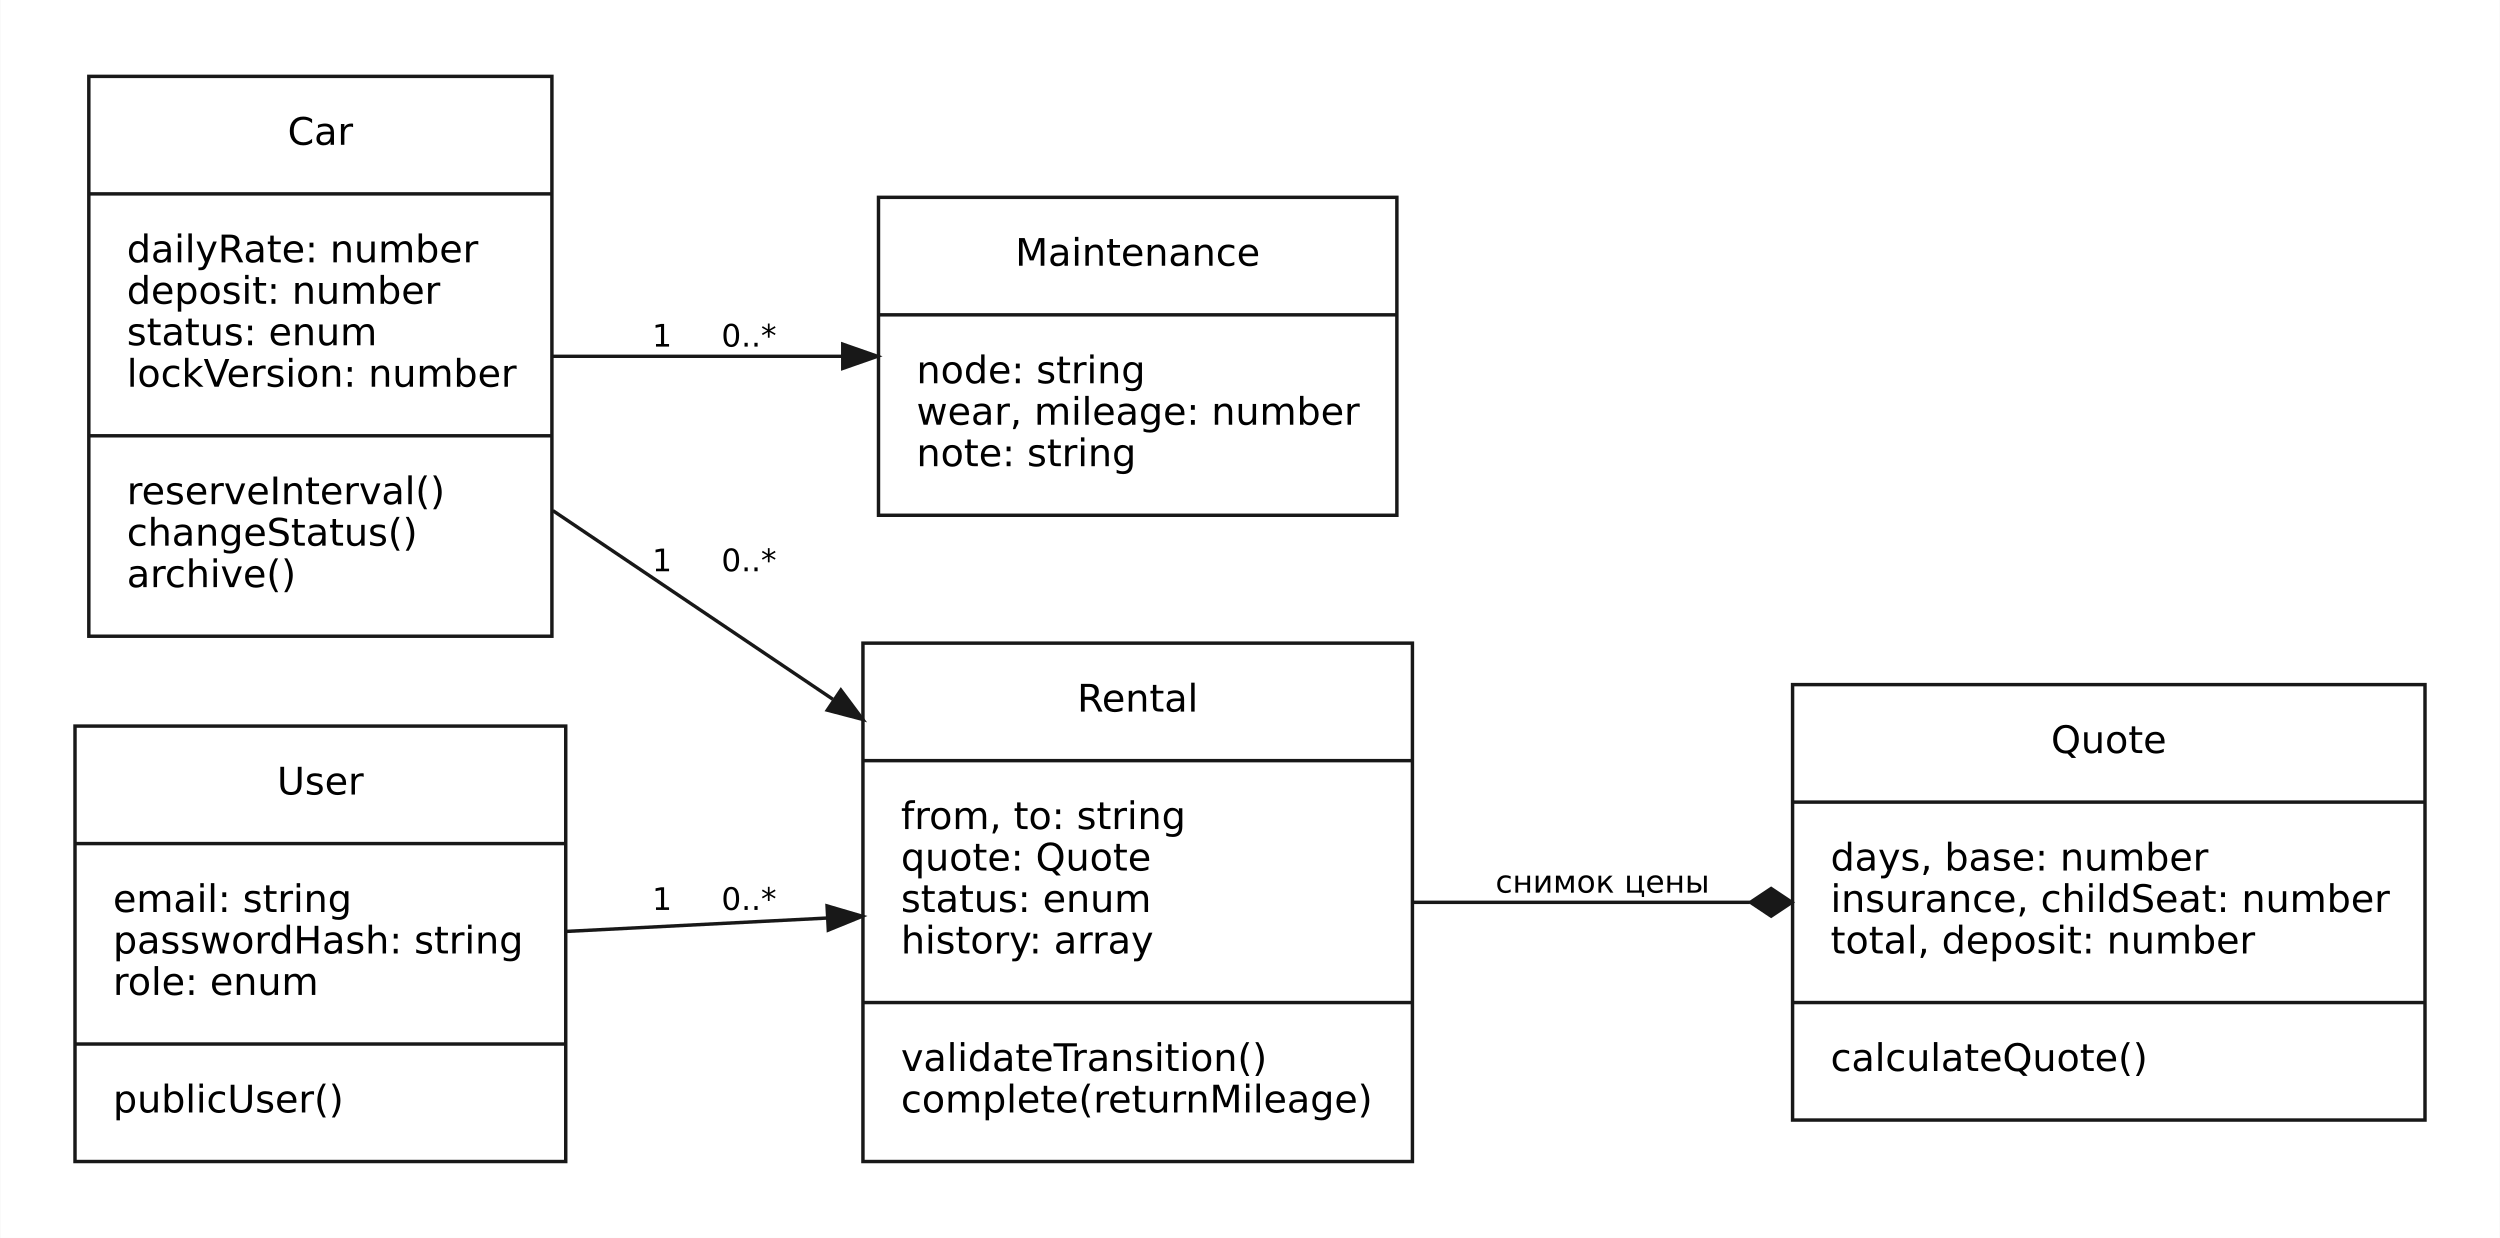
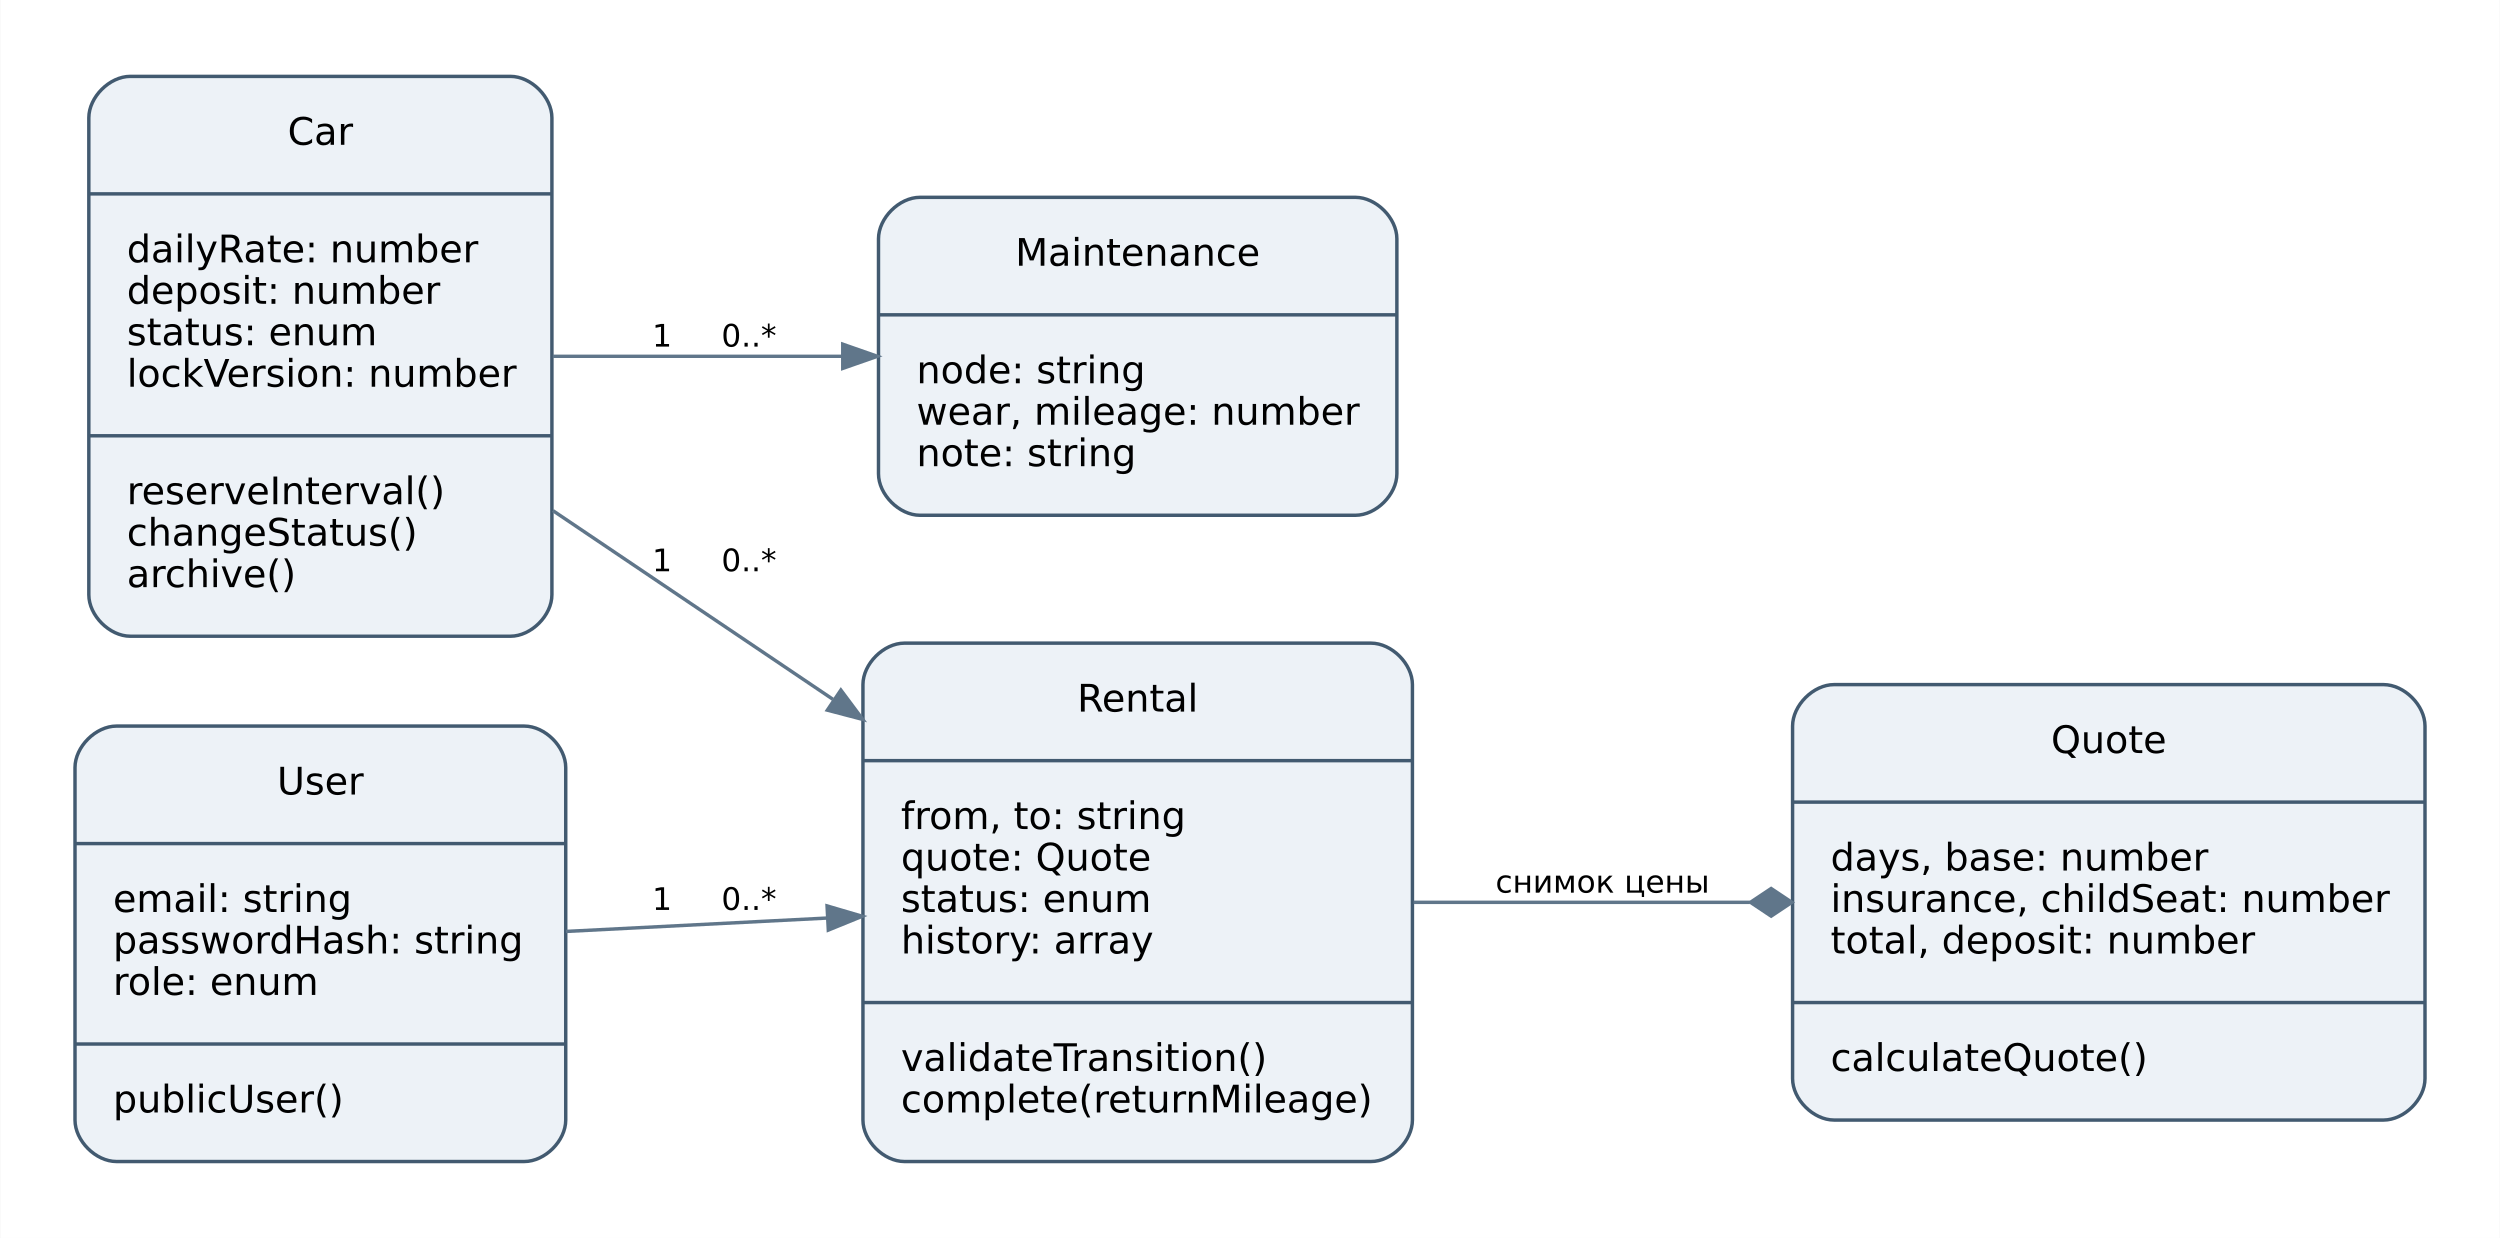
<svg xmlns="http://www.w3.org/2000/svg" width="723pt" height="358pt" viewBox="0.00 0.00 723.20 358.20">
  <g id="graph0" class="graph" transform="scale(1 1) rotate(0) translate(21.6 336.6)">
    <polygon fill="white" stroke="transparent" points="-21.6,21.6 -21.6,-336.6 701.6,-336.6 701.6,21.6 -21.6,21.6" />
    <g id="node1" class="node">
-       <polygon fill="white" stroke="#181818" points="4,-152.5 4,-314.5 138,-314.5 138,-152.5 4,-152.5" />
+       <path fill="#edf2f7" stroke="#425a70" d="M16,-152.5C16,-152.5 126,-152.5 126,-152.5 132,-152.5 138,-158.5 138,-164.5 138,-164.5 138,-302.5 138,-302.5 138,-308.5 132,-314.5 126,-314.5 126,-314.5 16,-314.5 16,-314.5 10,-314.5 4,-308.5 4,-302.5 4,-302.5 4,-164.5 4,-164.5 4,-158.5 10,-152.5 16,-152.5" />
      <text text-anchor="middle" x="71" y="-294.7" font-family="DejaVu Sans" font-size="11.00">Car</text>
-       <polyline fill="none" stroke="#181818" points="4,-280.5 138,-280.5 " />
+       <polyline fill="none" stroke="#425a70" points="4,-280.5 138,-280.5 " />
      <text text-anchor="start" x="15" y="-260.7" font-family="DejaVu Sans" font-size="11.00">dailyRate: number</text>
      <text text-anchor="start" x="15" y="-248.7" font-family="DejaVu Sans" font-size="11.00">deposit: number</text>
      <text text-anchor="start" x="15" y="-236.7" font-family="DejaVu Sans" font-size="11.00">status: enum</text>
      <text text-anchor="start" x="15" y="-224.7" font-family="DejaVu Sans" font-size="11.00">lockVersion: number</text>
-       <polyline fill="none" stroke="#181818" points="4,-210.5 138,-210.5 " />
+       <polyline fill="none" stroke="#425a70" points="4,-210.5 138,-210.5 " />
      <text text-anchor="start" x="15" y="-190.7" font-family="DejaVu Sans" font-size="11.00">reserveInterval()</text>
      <text text-anchor="start" x="15" y="-178.7" font-family="DejaVu Sans" font-size="11.00">changeStatus()</text>
      <text text-anchor="start" x="15" y="-166.7" font-family="DejaVu Sans" font-size="11.00">archive()</text>
    </g>
    <g id="node2" class="node">
-       <polygon fill="white" stroke="#181818" points="228,-0.5 228,-150.5 387,-150.5 387,-0.5 228,-0.5" />
+       <path fill="#edf2f7" stroke="#425a70" d="M240,-0.5C240,-0.5 375,-0.5 375,-0.5 381,-0.5 387,-6.5 387,-12.5 387,-12.5 387,-138.5 387,-138.5 387,-144.5 381,-150.5 375,-150.5 375,-150.5 240,-150.5 240,-150.5 234,-150.5 228,-144.5 228,-138.5 228,-138.5 228,-12.5 228,-12.5 228,-6.5 234,-0.5 240,-0.5" />
      <text text-anchor="middle" x="307.5" y="-130.7" font-family="DejaVu Sans" font-size="11.00">Rental</text>
-       <polyline fill="none" stroke="#181818" points="228,-116.5 387,-116.5 " />
+       <polyline fill="none" stroke="#425a70" points="228,-116.5 387,-116.5 " />
      <text text-anchor="start" x="239" y="-96.7" font-family="DejaVu Sans" font-size="11.00">from, to: string</text>
      <text text-anchor="start" x="239" y="-84.7" font-family="DejaVu Sans" font-size="11.00">quote: Quote</text>
      <text text-anchor="start" x="239" y="-72.7" font-family="DejaVu Sans" font-size="11.00">status: enum</text>
      <text text-anchor="start" x="239" y="-60.7" font-family="DejaVu Sans" font-size="11.00">history: array</text>
-       <polyline fill="none" stroke="#181818" points="228,-46.5 387,-46.5 " />
+       <polyline fill="none" stroke="#425a70" points="228,-46.5 387,-46.5 " />
      <text text-anchor="start" x="239" y="-26.7" font-family="DejaVu Sans" font-size="11.00">validateTransition()</text>
      <text text-anchor="start" x="239" y="-14.7" font-family="DejaVu Sans" font-size="11.00">complete(returnMileage)</text>
    </g>
    <g id="edge2" class="edge">
-       <path fill="none" stroke="#181818" d="M138.26,-188.86C163.43,-171.89 192.5,-152.31 219.32,-134.24" />
-       <polygon fill="#181818" stroke="#181818" points="221.61,-136.92 227.94,-128.43 217.7,-131.11 221.61,-136.92" />
+       <path fill="none" stroke="#60768a" d="M138.26,-188.86C163.43,-171.89 192.5,-152.31 219.32,-134.24" />
+       <polygon fill="#60768a" stroke="#60768a" points="221.61,-136.92 227.94,-128.43 217.7,-131.11 221.61,-136.92" />
      <text text-anchor="middle" x="185" y="-171.3" font-family="DejaVu Sans" font-size="9.00">1     0..*</text>
    </g>
    <g id="node5" class="node">
-       <polygon fill="white" stroke="#181818" points="232.5,-187.5 232.5,-279.5 382.5,-279.5 382.5,-187.5 232.5,-187.5" />
+       <path fill="#edf2f7" stroke="#425a70" d="M244.5,-187.5C244.5,-187.5 370.5,-187.5 370.5,-187.5 376.5,-187.5 382.5,-193.5 382.5,-199.5 382.5,-199.5 382.5,-267.5 382.5,-267.5 382.5,-273.5 376.5,-279.5 370.5,-279.5 370.5,-279.5 244.5,-279.5 244.5,-279.5 238.5,-279.5 232.5,-273.5 232.5,-267.5 232.5,-267.5 232.5,-199.5 232.5,-199.5 232.5,-193.5 238.5,-187.5 244.5,-187.5" />
      <text text-anchor="middle" x="307.5" y="-259.7" font-family="DejaVu Sans" font-size="11.00">Maintenance</text>
-       <polyline fill="none" stroke="#181818" points="232.5,-245.5 382.5,-245.5 " />
+       <polyline fill="none" stroke="#425a70" points="232.5,-245.5 382.5,-245.5 " />
      <text text-anchor="start" x="243.5" y="-225.7" font-family="DejaVu Sans" font-size="11.00">node: string</text>
      <text text-anchor="start" x="243.5" y="-213.7" font-family="DejaVu Sans" font-size="11.00">wear, mileage: number</text>
      <text text-anchor="start" x="243.5" y="-201.7" font-family="DejaVu Sans" font-size="11.00">note: string</text>
    </g>
    <g id="edge3" class="edge">
-       <path fill="none" stroke="#181818" d="M138.26,-233.5C164.31,-233.5 194.54,-233.5 222.13,-233.5" />
-       <polygon fill="#181818" stroke="#181818" points="222.16,-237 232.16,-233.5 222.16,-230 222.16,-237" />
+       <path fill="none" stroke="#60768a" d="M138.26,-233.5C164.31,-233.5 194.54,-233.5 222.13,-233.5" />
+       <polygon fill="#60768a" stroke="#60768a" points="222.16,-237 232.16,-233.5 222.16,-230 222.16,-237" />
      <text text-anchor="middle" x="185" y="-236.3" font-family="DejaVu Sans" font-size="9.00">1     0..*</text>
    </g>
    <g id="node4" class="node">
-       <polygon fill="white" stroke="#181818" points="497,-12.5 497,-138.5 680,-138.5 680,-12.5 497,-12.5" />
+       <path fill="#edf2f7" stroke="#425a70" d="M509,-12.5C509,-12.5 668,-12.5 668,-12.5 674,-12.5 680,-18.5 680,-24.5 680,-24.5 680,-126.5 680,-126.5 680,-132.5 674,-138.5 668,-138.5 668,-138.5 509,-138.5 509,-138.5 503,-138.5 497,-132.5 497,-126.5 497,-126.5 497,-24.5 497,-24.5 497,-18.5 503,-12.5 509,-12.5" />
      <text text-anchor="middle" x="588.5" y="-118.7" font-family="DejaVu Sans" font-size="11.00">Quote</text>
-       <polyline fill="none" stroke="#181818" points="497,-104.5 680,-104.5 " />
+       <polyline fill="none" stroke="#425a70" points="497,-104.5 680,-104.5 " />
      <text text-anchor="start" x="508" y="-84.7" font-family="DejaVu Sans" font-size="11.00">days, base: number</text>
      <text text-anchor="start" x="508" y="-72.7" font-family="DejaVu Sans" font-size="11.00">insurance, childSeat: number</text>
      <text text-anchor="start" x="508" y="-60.7" font-family="DejaVu Sans" font-size="11.00">total, deposit: number</text>
-       <polyline fill="none" stroke="#181818" points="497,-46.5 680,-46.5 " />
+       <polyline fill="none" stroke="#425a70" points="497,-46.5 680,-46.5 " />
      <text text-anchor="start" x="508" y="-26.7" font-family="DejaVu Sans" font-size="11.00">calculateQuote()</text>
    </g>
    <g id="edge4" class="edge">
-       <path fill="none" stroke="#181818" d="M387.33,-75.5C417.55,-75.5 452.49,-75.5 484.63,-75.5" />
-       <polygon fill="#181818" stroke="#181818" points="484.8,-75.5 490.8,-71.5 496.8,-75.5 490.8,-79.5 484.8,-75.5" />
+       <path fill="none" stroke="#60768a" d="M387.33,-75.5C417.55,-75.5 452.49,-75.5 484.63,-75.5" />
+       <polygon fill="#60768a" stroke="#60768a" points="484.8,-75.5 490.8,-71.5 496.8,-75.5 490.8,-79.5 484.8,-75.5" />
      <text text-anchor="middle" x="442" y="-78.3" font-family="DejaVu Sans" font-size="9.00">снимок цены</text>
    </g>
    <g id="node3" class="node">
-       <polygon fill="white" stroke="#181818" points="0,-0.5 0,-126.5 142,-126.5 142,-0.5 0,-0.5" />
+       <path fill="#edf2f7" stroke="#425a70" d="M12,-0.5C12,-0.5 130,-0.5 130,-0.5 136,-0.5 142,-6.5 142,-12.5 142,-12.5 142,-114.5 142,-114.5 142,-120.5 136,-126.5 130,-126.5 130,-126.5 12,-126.5 12,-126.5 6,-126.5 0,-120.5 0,-114.5 0,-114.5 0,-12.5 0,-12.5 0,-6.5 6,-0.5 12,-0.5" />
      <text text-anchor="middle" x="71" y="-106.7" font-family="DejaVu Sans" font-size="11.00">User</text>
-       <polyline fill="none" stroke="#181818" points="0,-92.5 142,-92.5 " />
+       <polyline fill="none" stroke="#425a70" points="0,-92.5 142,-92.5 " />
      <text text-anchor="start" x="11" y="-72.7" font-family="DejaVu Sans" font-size="11.00">email: string</text>
      <text text-anchor="start" x="11" y="-60.7" font-family="DejaVu Sans" font-size="11.00">passwordHash: string</text>
      <text text-anchor="start" x="11" y="-48.7" font-family="DejaVu Sans" font-size="11.00">role: enum</text>
-       <polyline fill="none" stroke="#181818" points="0,-34.5 142,-34.5 " />
+       <polyline fill="none" stroke="#425a70" points="0,-34.5 142,-34.5 " />
      <text text-anchor="start" x="11" y="-14.7" font-family="DejaVu Sans" font-size="11.00">publicUser()</text>
    </g>
    <g id="edge1" class="edge">
-       <path fill="none" stroke="#181818" d="M142.04,-67.08C165.76,-68.3 192.58,-69.67 217.57,-70.95" />
-       <polygon fill="#181818" stroke="#181818" points="217.62,-74.46 227.79,-71.47 217.98,-67.47 217.62,-74.46" />
+       <path fill="none" stroke="#60768a" d="M142.04,-67.08C165.76,-68.3 192.58,-69.67 217.57,-70.95" />
+       <polygon fill="#60768a" stroke="#60768a" points="217.62,-74.46 227.79,-71.47 217.98,-67.47 217.62,-74.46" />
      <text text-anchor="middle" x="185" y="-73.3" font-family="DejaVu Sans" font-size="9.00">1     0..*</text>
    </g>
  </g>
</svg>
